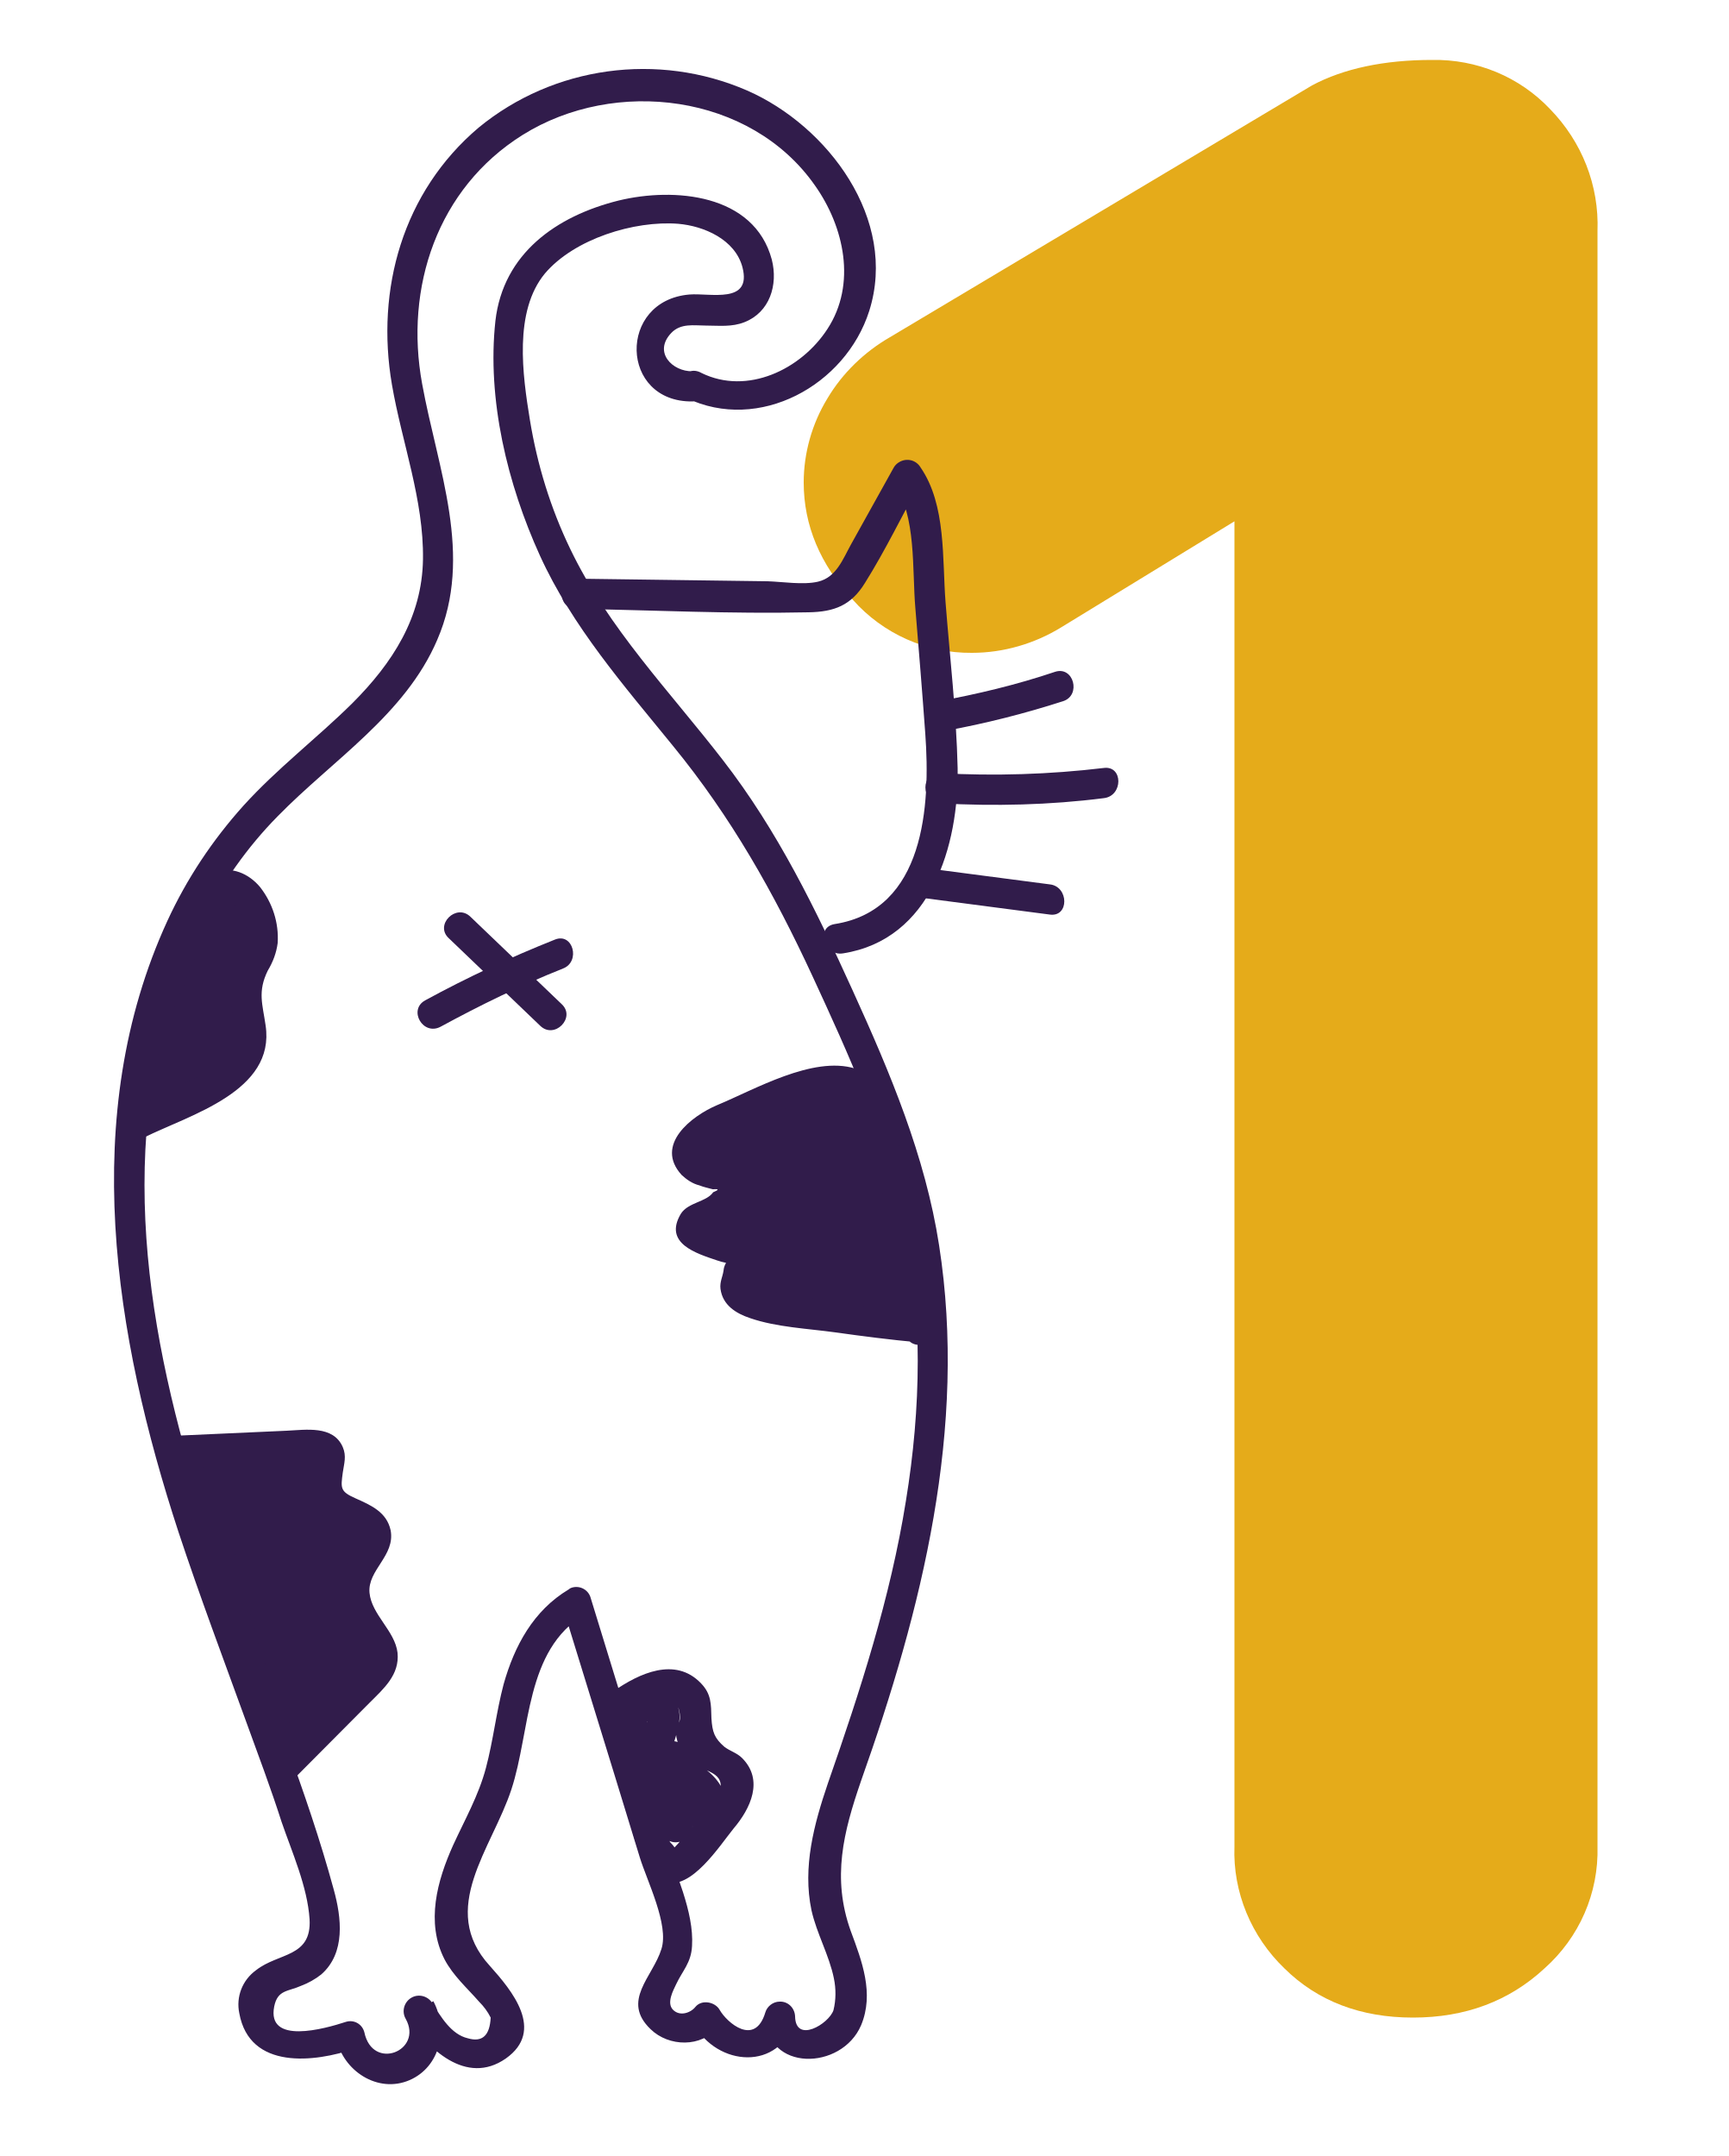
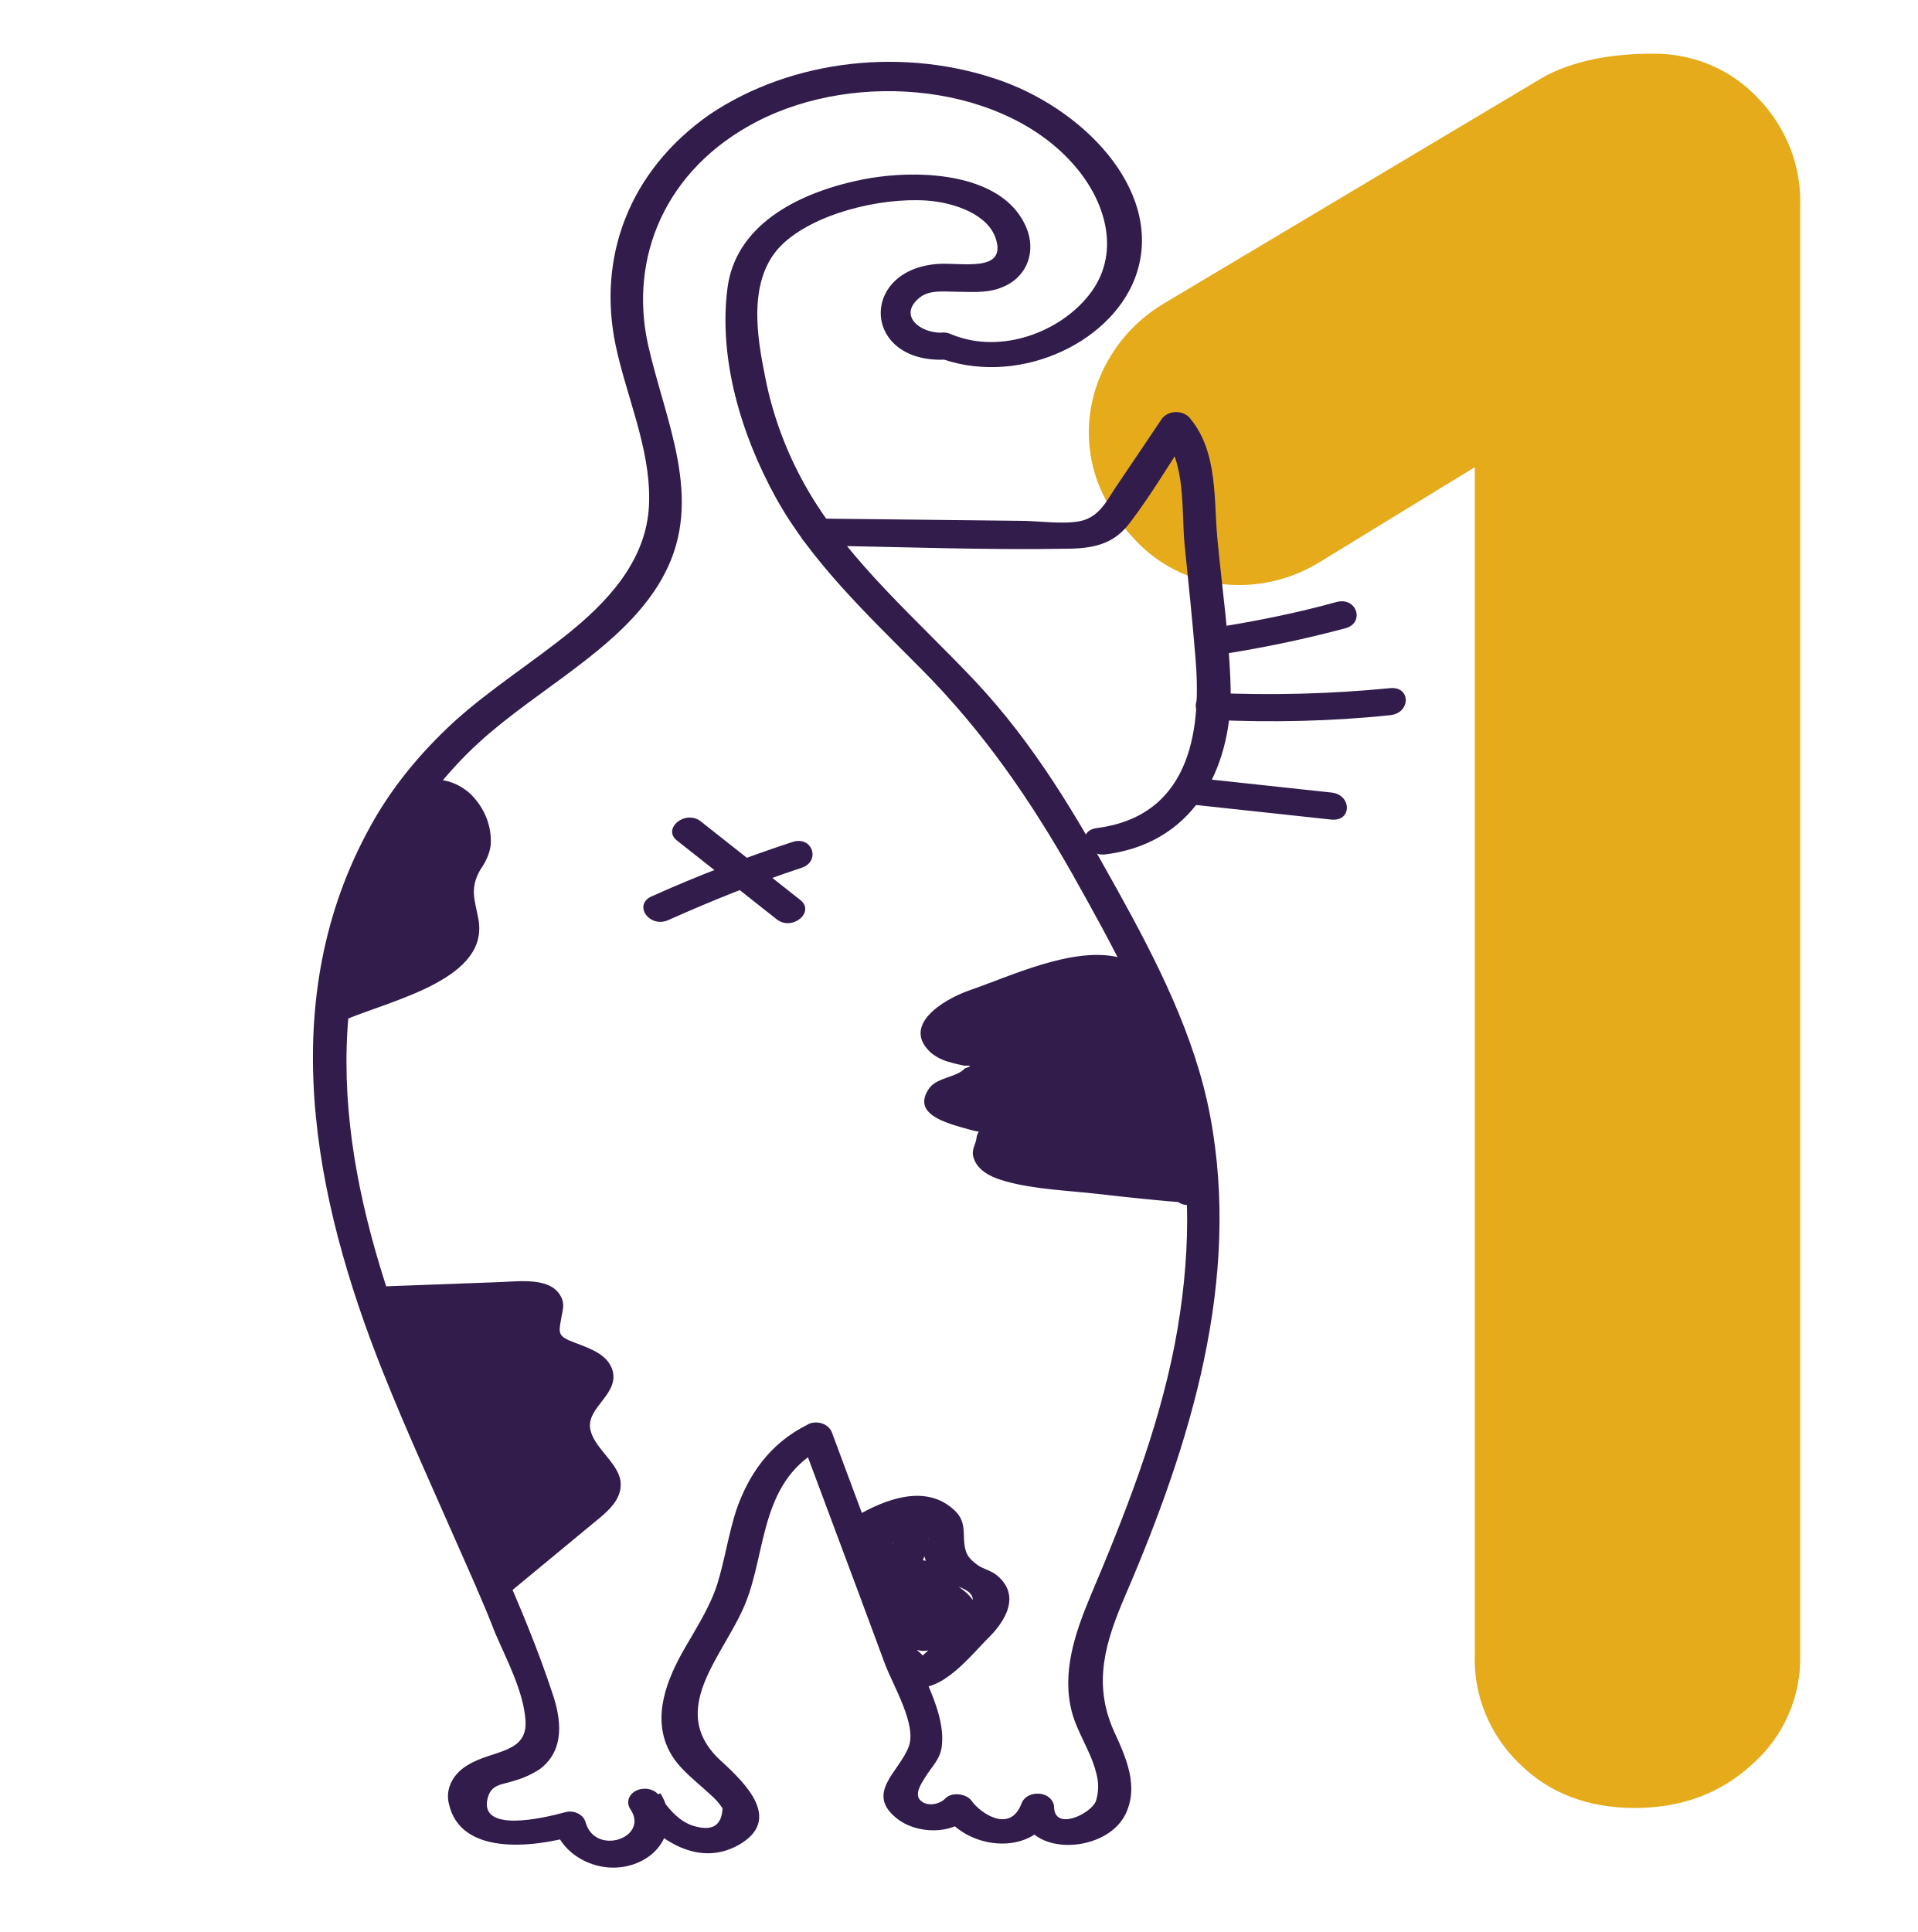
- <svg xmlns="http://www.w3.org/2000/svg" version="1.1" id="Layer_1" x="0px" y="0px" viewBox="0 0 401 500" style="enable-background:new 0 0 401 500;" xml:space="preserve">
+ <svg xmlns="http://www.w3.org/2000/svg" version="1.1" id="Layer_1" x="0px" y="0px" viewBox="0 0 496.4 500" style="enable-background:new 0 0 496.4 500;" xml:space="preserve">
  <style type="text/css">
	.st0{fill:#E5AB1A;}
	.st1{fill:#311C4B;}
</style>
-   <path class="st0" d="M359.5,25.3c7.4,7.6,11.4,17.7,11,28.3v374.6c0.3,10.8-4.2,21.1-12.3,28.3c-8.2,7.6-18.4,11.4-30.5,11.4  c-12.1,0-22.1-3.8-29.8-11.4c-7.7-7.4-12-17.7-11.6-28.3V120.9l-40.2,24.6c-6.2,3.8-13.4,5.9-20.7,5.9c-10.5,0.1-20.6-4.4-27.6-12.3  c-7.6-8.2-11.4-17.3-11.4-27.2c0-6.8,1.9-13.6,5.5-19.5c3.5-5.9,8.6-10.8,14.5-14.2l97.9-58.4c7.3-3.9,16.7-5.9,27.8-5.9  C342.5,13.7,352.4,17.8,359.5,25.3z" />
-   <path class="st1" d="M159.2,92.3c16.8,8.1,36.9-2.9,42.4-20.2c6.7-21.2-9.6-42.9-28.3-51.1c-20.7-9-44.9-5.7-62.3,8.6  C93.4,44.5,87.1,67.1,90.9,89.2c2.3,13.4,7.4,26.7,7.2,40.5c-0.2,13.5-7.1,24.1-16.4,33.4c-8.2,8.1-17.4,15.1-25.2,23.7  c-7.2,8-13.2,17-17.7,26.8c-20.7,45.1-12.3,96.2,2.6,141.7c4.9,14.8,10.4,29.4,15.7,44c2.8,7.7,5.7,15.4,8.2,23.2  c2.4,7,6,15,6.5,22.6c0.5,8.9-7.2,7.7-12.4,11.8c-3.2,2.3-4.7,6.2-3.9,10c2.4,13.2,17.5,11.4,26.8,8.2l-4.3-2.4  c1.5,7.5,9.6,12.9,17,9.7c7.1-3.1,9-11.8,5.5-18.3l-6.1,3.6c4.7,7.4,13.7,16.1,22.9,9.7c9.2-6.5,1.4-15.8-3.7-21.5  c-12.1-13.2,0.5-27.2,5-40.9s3.1-32.3,17-40.6l-5.2-2.1l12.3,39.9l5.7,18.6c1.7,5.5,6.8,15.6,5,21.2c-2,6.5-9.4,12-2.5,18.6  c4.2,4.1,11.8,4.3,15.6-0.5l-5.6-0.7c5.5,9.9,19.9,11,23.5-1l-6.9-0.9c0.1,13.1,17.7,12.7,22.2,2.2c3.1-7.4,0.2-14.9-2.4-21.9  c-4.4-12.3-1.7-22.9,2.4-34.8c14.1-39.7,24.7-81.8,18.1-124.2c-3.2-20.7-11.4-40.1-20-59c-8.6-18.9-17.4-37.1-30.2-53.6  c-12.3-15.9-26.5-30.5-35.3-48.8c-4.6-9.5-7.7-19.6-9.4-30c-1.7-10.4-3.8-25.2,3.5-34c6.8-8,20.7-12.3,30.9-11.5  c5.9,0.5,13.2,3.6,14.9,10.1c2.2,8.6-7.5,5.9-12.3,6.3c-16.7,1.4-16.2,25,0.7,24.8c4.5-0.1,4.6-7.1,0-7s-9.2-4.4-4.9-8.9  c2.2-2.3,5.3-1.7,7.9-1.7c3.1,0,6.1,0.4,9.1-0.8c5.8-2.3,7.8-8.6,6.3-14.5c-4.1-15.3-22.7-16.8-35.5-13.7  c-14.5,3.6-26.8,12.3-28.6,27.9c-2,18.2,2.8,37.9,10.3,54.4c7.5,16.5,19.6,30.3,30.9,44.2c13.5,16.5,23.4,34.1,32.3,53.3  c8.5,18.4,16.9,36.8,21.2,56.8c4.5,21.4,4,43.6,0.5,65c-3.6,22.5-10.6,44-18.1,65.5c-3.2,9.4-5.9,19.4-3.8,29.4  c1.2,5.4,4.1,10.4,5.2,15.8c0.5,2.4,0.5,5-0.1,7.4c-1.1,3.2-8.8,7.8-8.9,1.4c-0.1-2-1.7-3.5-3.6-3.4c-1.5,0-2.9,1.1-3.3,2.5  c-2.4,8-8.9,2.4-10.6-0.6c-1-1.8-4.1-2.5-5.6-0.7c-1.1,1.4-3.6,2.3-5.2,0.7c-1.6-1.6,0.1-4.6,0.7-5.9c1.5-3.2,3.5-5,3.7-8.9  c0.5-8-4-17.1-6.3-24.7L137,370.6c-0.5-1.9-2.5-3-4.4-2.4c-0.3,0.1-0.5,0.2-0.7,0.4c-8.2,4.9-12.6,13.1-15.1,22  c-1.7,6.4-2.4,13-4.1,19.4c-1.7,6.4-4.9,12-7.6,17.9c-3.7,8.2-6.4,17.9-2,26.5c2,3.8,5.2,6.6,8,9.8c1.1,1.1,2,2.3,2.7,3.7  c-0.2,4.1-1.9,5.8-5.3,4.8c-3.9-0.9-6.3-5.1-8.2-8.1c-1-1.7-3.2-2.3-4.9-1.3c-1.7,1-2.3,3.2-1.3,4.9c4.1,7.4-7.7,12.2-9.6,3.1  c-0.5-1.9-2.4-3-4.3-2.4c-4.9,1.6-18.4,5.4-16.6-3.6c0.8-3.9,3.2-3.4,6.3-4.8c1.6-0.6,3.2-1.5,4.6-2.6c5.7-5,4.7-13.2,2.9-19.7  c-6.2-22.8-15.4-44.8-23.3-67c-14.7-41.3-26.8-85.4-17.1-129.3c4.4-19.6,13.2-38.2,27.4-52.6c12.8-13.1,29.6-23.6,37-40.9  c8.5-19.6,0.1-39.6-3.5-59.4c-4.1-22.3,3.5-45.3,23.3-57.7c21.4-13.4,52.9-9.6,67.8,11.7c6.8,9.6,9.7,22.9,2.9,33.3  c-6.1,9.4-18.6,15.4-29.2,10.2C158.7,84.2,155.2,90.3,159.2,92.3L159.2,92.3z" />
-   <path class="st1" d="M133.7,141.2c17.9,0.3,35.9,1.2,53.8,0.8c6-0.1,9.9-1.6,13.1-6.8c4.7-7.5,8.6-15.6,12.8-23.2h-6.1  c5.3,7.7,4.2,20,5,29.1c0.8,9.7,1.6,19.4,2.3,29.1c1.2,16.6-0.1,40.8-21,44.1c-4.5,0.7-2.6,7.5,1.9,6.8c20.5-3.2,26.9-25.1,26.6-43  c-0.3-12.8-1.8-25.7-2.8-38.4c-0.8-10,0.2-22.6-5.8-31.3c-1-1.7-3.2-2.3-5-1.2c-0.5,0.3-0.9,0.7-1.2,1.2l-9.9,17.8  c-1.9,3.4-3.4,7.7-7.7,8.7c-3.4,0.8-8.3,0-11.7-0.1l-44.4-0.6C129.1,134.2,129.1,141.2,133.7,141.2L133.7,141.2z" />
-   <path class="st1" d="M218,186.3c12.7,0.7,25.4,0.4,38-1.2c4.5-0.5,4.5-7.6,0-7c-12.6,1.5-25.3,1.9-38,1.2  C213.5,179,213.5,186.1,218,186.3z" />
-   <path class="st1" d="M219.2,169.5c9.3-1.7,18.4-4,27.4-6.9c4.2-1.4,2.4-8.2-1.9-6.8c-8.9,3-18.1,5.2-27.4,6.9  C212.8,163.6,214.7,170.3,219.2,169.5z" />
-   <path class="st1" d="M213.7,208.2l29.8,3.9c4.5,0.6,4.4-6.5,0-7l-29.8-3.9C209.2,200.6,209.2,207.7,213.7,208.2z" />
-   <path class="st1" d="M104.1,217.6l21.2,20.3c3.3,3.2,8.3-1.9,5-5l-21.2-20.3C105.8,209.4,100.7,214.5,104.1,217.6L104.1,217.6z" />
-   <path class="st1" d="M128.7,217.9c-10.3,4.1-20.4,8.8-30.1,14.1c-4,2.2-0.5,8.3,3.6,6.1c9.2-5,18.6-9.6,28.4-13.5  C134.7,223,132.9,216.2,128.7,217.9L128.7,217.9z" />
-   <path class="st1" d="M213.4,308.4c-1.8-4.9-0.5-10.3-0.8-15.6c-0.3-5.5-2.2-10.7-4-15.9l-5.7-15.7c-1.7-4.9-1.7-10.2-7.2-10.2  c-9.5,0-19.9,5.3-28.5,8.7c-2.3,0.7-4.4,2-6.1,3.7c-1.5,1.8-2.1,4.8-0.5,6.6c2.5,2.8,8.9,1.7,9.6,5.5c0.7,5-10.4,4.9-9.7,9.9  c0.6,5,11.5,2,12,7c0.2,2-1.9,3.7-2,5.7c-0.1,2.8,3.4,4.2,6.2,4.8c12,2.2,24,3.9,36.1,5.1" />
-   <path class="st1" d="M216.8,307.4c-1.6-5.9-0.2-11.9-1-17.8c-0.9-6.5-3.4-12.7-5.7-18.8c-2-5.5-3.4-11.4-5.7-16.8  c-0.9-3-3.2-5.2-6.1-6.2c-9.8-3-23.3,4.9-32,8.5c-5.9,2.5-14.6,9.2-8.2,16.2c1.2,1.1,2.5,2,4.1,2.4c1,0.4,2,0.6,3.1,0.9  c1.5-0.1,1.5,0.1,0.1,0.7c-1.6,2.3-5.8,2.3-7.5,5c-4.1,6.9,3.7,9.2,8.4,10.8c3.2,1.1,1.8-0.3,1.5,2.4c-0.2,1.4-0.9,2.6-0.7,4.2  c0.5,3.8,3.6,5.7,6.9,6.8c6.1,2.1,13.3,2.4,19.8,3.3c6.4,0.9,12.7,1.7,19.1,2.3c4.5,0.5,4.5-6.6,0-7c-10.9-1.2-21.8-2.5-32.6-4.5  c-2.1-0.4-5-0.3-5.7-2.8c0,0.2,1.3-3.6,1.3-3.7c0.3-1.9-0.5-3.9-1.8-5.2c-1.6-1.6-3.9-2-5.9-2.5c-3.2-0.8-4.7,0.3-1.6-1.8  c3.4-2.3,8.2-3.9,7-9.2c-0.5-2.2-2.2-4-4.2-4.8c-0.9-0.5-3.2-0.5-3.8-1.2l0.2-4.3c1.4-0.7,3-1.4,4.5-2c4.9-2.1,22.3-11.5,27.1-6.8  c1.9,1.8,3.2,9.6,4.1,12c1.6,4.6,3.3,9.2,4.9,13.8c1.8,4.8,2.7,9.9,2.6,15c-0.1,4.6-0.3,8.6,1,13.1  C211.1,313.8,218,311.9,216.8,307.4L216.8,307.4z" />
-   <path class="st1" d="M31.1,260.9c-0.6-9.2,2.3-18.4,5.7-26.9c2-5.2,4.2-10.5,6.6-15.6c1.4-3.2,3.8-11.6,7.3-12.9  c7.6-2.8,12.2,10.5,9.6,15.8c-1,2-2.5,3.6-3.2,5.7c-1.6,5,2.3,10.4,1.3,15.6c-1,5.2-6.2,8.2-10.9,10.5l-15.7,7.7" />
-   <path class="st1" d="M34.6,260.9c-0.5-12.7,4.8-24.9,9.7-36.3c1.7-3.8,3.1-7.7,4.9-11.5c2.4-5.2,6-4.4,7.6,1  c1.4,4.9-1.3,6.9-2.8,11.1c-1.4,3.6-0.6,6.8,0,10.5c1.4,7.8-1.7,10.8-8.5,14.3c-5.1,2.6-10.5,5.1-15.7,7.7c-4.1,2-0.5,8.1,3.6,6.1  c10.7-5.3,30.5-10.7,28.2-26c-0.7-4.9-1.9-7.8,0.5-12.7c1.2-2,2-4.1,2.3-6.4c0.3-4.7-1.2-9.3-4.1-13c-2.6-3.1-6.6-4.9-10.6-3.4  c-4.7,1.7-6.6,7.2-8.2,11.4c-6.1,15.3-14.4,30.5-13.9,47.4C27.7,265.5,34.8,265.5,34.6,260.9L34.6,260.9z" />
-   <path class="st1" d="M146,398.1c2.3-1.6,11.4-7.8,11.7,0c0.1,1.8-1.2,2.8-0.8,4.9c0.5,2.5,2,4.7,4.1,6c3.2,2.3,7.9,2,5.5,8  c-1,2.3-4.1,4.7-5.8,6.5c-0.7,0.7-4.5,5.7-5.5,5.9c1.9,0.4,2-0.4,0.2-2.2c-0.7-1.5-1.4-3.1-1.8-4.7c-1.6-5.5-2.7-11.1-3.2-16.8  c0,0-0.6-6.7-0.3-6.5c0,0-1.6,5.6-1.7,6c-1.5,7.7,0.9,15,5.8,21c1.4,1.4,3.6,1.4,5,0c0.2-0.2,0.4-0.5,0.5-0.7  c2.5-4.7,3.2-10.2,1.7-15.2l-4.3,4.4c1.7,0,3.2,1.2,3.6,2.8l4.9,1.3l-6.8-13.2c-2.1-4.1-8.1-0.5-6.1,3.6l3.9,7.9  c2,4.1,8.1,0.5,6.1-3.6l-3.9-7.9l-6.1,3.6l6.8,13.2c1,1.7,3.2,2.3,4.9,1.3c8.1-5.4,1.7-13.5-5.3-15.7c-1.9-0.5-3.9,0.6-4.3,2.5  c-0.2,0.6-0.2,1.3,0,1.8c1,3.2,0.6,6.8-1,9.8l5.6-0.7c-4.2-5.1-4.9-10.8-3.2-16.9c0.7-2.6,1.9-5.3,1.2-8.1  c-1.3-5.3-7.5-6.7-11.4-3.2c-5.4,4.8-2.4,14.9-1.4,20.9s2.8,19.9,9.6,22.3c6,2.2,12.8-8.5,15.9-12.3c4-4.7,7.1-11.3,2-16.4  c-1.2-1.2-2.8-1.6-4.1-2.6c-2.3-2-2.8-3.4-3-6.6c-0.1-3.3,0-5.6-2.4-8.1c-6-6.3-14.4-2.3-20.3,1.8  C138.8,394.7,142.3,400.8,146,398.1L146,398.1z" />
-   <path class="st1" d="M67.1,406.7C53,386.2,54.6,357.9,41,337l-1-0.1l31.9-1.4c1.3-0.2,2.5,0.1,3.6,0.7c2.8,2.3-1.1,6.7-0.4,10.2  c1.1,5,10,4.1,11.8,8.9c1.5,4.2-4,7.8-4.8,12.3c-1.3,6.9,9.1,13.2,5.9,19.6c-0.5,1-1.3,1.9-2.1,2.6l-21,21.1" />
-   <path class="st1" d="M70.2,404.9C61.7,392,59,377.1,55.1,362.4c-1.6-6.3-3.8-12.5-6.4-18.6c-1.9-4.1-3.6-10.1-8.7-10.5v7l21.3-0.9  c1.7-0.1,9.5-1.4,10.6-0.5c1.4,1.2,0.1,2.4-0.2,4.9c-0.5,2.6,0.5,5.3,2.3,7.2c2.3,2.4,9.6,3,9.4,7c-0.2,1.8-3,4.3-3.7,6  c-0.7,1.5-1.1,3.2-1.1,4.9c0,3.2,1.7,6.2,3.3,8.9c0.9,1.5,3.2,4.1,3.2,6c0,3.2-5.3,6.9-7.3,9l-15.2,15.3c-3.2,3.2,1.8,8.2,5,5  l18.1-18.2c3.3-3.3,7-6.5,6.5-11.6c-0.6-5.1-6-8.8-6.5-13.9c-0.5-5.3,6-8.6,4.9-14.5c-0.9-4.2-4.5-5.8-8.1-7.4s-3.5-2.3-3-6  c0.3-2.1,0.9-3.8,0-5.9c-2.2-5.1-8.6-4-13-3.8l-26.6,1.2c-4.6,0.2-4.5,6.7,0,7l1,0.1l-3.1-1.7c13.4,21.4,12.2,48.5,26.1,69.7  C66.5,412.2,72.6,408.7,70.2,404.9L70.2,404.9z" />
+   <path class="st0" d="M454.9,25.3c7.4,7.6,11.4,17.7,11,28.3v374.6c0.3,10.8-4.2,21.1-12.3,28.3c-8.2,7.6-18.4,11.4-30.5,11.4  c-12.1,0-22.1-3.8-29.8-11.4c-7.7-7.4-12-17.7-11.6-28.3V120.9l-40.2,24.6c-6.2,3.8-13.4,5.9-20.7,5.9c-10.5,0.1-20.6-4.4-27.6-12.3  c-7.6-8.2-11.4-17.3-11.4-27.2c0-6.8,1.9-13.6,5.5-19.5c3.5-5.9,8.6-10.8,14.5-14.2l97.9-58.4c7.3-3.9,16.7-5.9,27.8-5.9  C437.9,13.7,447.8,17.8,454.9,25.3z" />
+   <path class="st1" d="M242.2,92.3c20.3,8.1,44.8-2.9,51.5-20.2c8.1-21.2-11.7-42.9-34.3-51.1c-25.1-9-54.4-5.7-75.7,8.6  c-21.3,14.9-29,37.4-24.4,59.6c2.8,13.4,9,26.7,8.7,40.5c-0.2,13.5-8.6,24.1-19.9,33.4c-9.9,8.1-21.1,15.1-30.6,23.7  c-8.7,8-16.1,17-21.5,26.8c-25.1,45.1-15,96.2,3.2,141.7c5.9,14.8,12.6,29.4,19,44c3.4,7.7,6.9,15.4,9.9,23.2c3,7,7.3,15,7.9,22.6  c0.7,8.9-8.7,7.7-15.1,11.8c-3.8,2.3-5.7,6.2-4.7,10c3,13.2,21.2,11.4,32.5,8.2l-5.2-2.4c1.9,7.5,11.7,12.9,20.7,9.7  c8.6-3.1,10.9-11.8,6.7-18.3l-7.4,3.6c5.7,7.4,16.6,16.1,27.8,9.7c11.2-6.5,1.7-15.8-4.5-21.5c-14.7-13.2,0.5-27.2,6.1-40.9  s3.7-32.3,20.7-40.6l-6.3-2.1l14.9,39.9l6.9,18.6c2.1,5.5,8.2,15.6,6.1,21.2c-2.4,6.5-11.4,12-3.1,18.6c5.1,4.1,14.3,4.3,18.9-0.5  l-6.8-0.7c6.7,9.9,24.2,11,28.5-1l-8.4-0.9c0.1,13.1,21.5,12.7,26.9,2.2c3.7-7.4,0.2-14.9-3-21.9c-5.4-12.3-2.1-22.9,3-34.8  c17.1-39.7,30-81.8,22-124.2c-3.9-20.7-13.8-40.1-24.3-59s-21.1-37.1-36.6-53.6c-15-15.9-32.1-30.5-42.9-48.8  c-5.6-9.5-9.4-19.6-11.4-30c-2.1-10.4-4.6-25.2,4.3-34c8.2-8,25.1-12.3,37.5-11.5c7.2,0.5,16.1,3.6,18,10.1c2.6,8.6-9.1,5.9-15,6.3  c-20.2,1.4-19.7,25,0.9,24.8c5.5-0.1,5.6-7.1,0-7c-5.6,0.1-11.2-4.4-5.9-8.9c2.6-2.3,6.5-1.7,9.6-1.7c3.7,0,7.4,0.4,11-0.8  c7-2.3,9.5-8.6,7.7-14.5c-5-15.3-27.6-16.8-43.1-13.7c-17.6,3.6-32.6,12.3-34.7,27.9c-2.4,18.2,3.4,37.9,12.5,54.4  c9.1,16.5,23.7,30.3,37.5,44.2c16.4,16.5,28.4,34.1,39.3,53.3c10.3,18.4,20.6,36.8,25.7,56.8c5.5,21.4,4.8,43.6,0.7,65  c-4.4,22.5-12.9,44-22,65.5c-3.9,9.4-7.2,19.4-4.6,29.4c1.4,5.4,5,10.4,6.3,15.8c0.7,2.4,0.7,5-0.1,7.4c-1.3,3.2-10.7,7.8-10.8,1.4  c-0.1-2-2.1-3.5-4.4-3.4c-1.9,0-3.5,1.1-4,2.5c-3,8-10.8,2.4-12.9-0.6c-1.2-1.8-5-2.5-6.8-0.7c-1.3,1.4-4.4,2.3-6.3,0.7  c-2-1.6,0.1-4.6,0.9-5.9c1.9-3.2,4.3-5,4.5-8.9c0.7-8-4.8-17.1-7.7-24.7l-20.8-55.9c-0.7-1.9-3.1-3-5.4-2.4  c-0.3,0.1-0.7,0.2-0.9,0.4c-9.9,4.9-15.3,13.1-18.4,22c-2.1,6.4-3,13-5,19.4c-2.1,6.4-5.9,12-9.2,17.9c-4.5,8.2-7.8,17.9-2.4,26.5  c2.4,3.8,6.3,6.6,9.7,9.8c1.3,1.1,2.4,2.3,3.3,3.7c-0.2,4.1-2.3,5.8-6.5,4.8c-4.7-0.9-7.7-5.1-9.9-8.1c-1.2-1.7-3.8-2.3-5.9-1.3  s-2.7,3.2-1.5,4.9c4.9,7.4-9.4,12.2-11.7,3.1c-0.7-1.9-3-3-5.2-2.4c-5.9,1.6-22.3,5.4-20.1-3.6c1-3.9,3.8-3.4,7.7-4.8  c2-0.6,3.8-1.5,5.6-2.6c6.9-5,5.7-13.2,3.5-19.7c-7.5-22.8-18.7-44.8-28.3-67c-17.8-41.3-32.6-85.4-20.8-129.3  c5.4-19.6,16.1-38.2,33.2-52.6c15.5-13.1,35.9-23.6,44.9-40.9c10.3-19.6,0.1-39.6-4.3-59.4c-4.9-22.3,4.3-45.3,28.3-57.7  c26-13.4,64.2-9.6,82.3,11.7c8.2,9.6,11.8,22.9,3.5,33.3c-7.4,9.4-22.5,15.4-35.4,10.2C241.5,84.2,237.3,90.3,242.2,92.3L242.2,92.3  z" />
+   <path class="st1" d="M211.3,141.2c21.8,0.3,43.6,1.2,65.3,0.8c7.3-0.1,12-1.6,15.9-6.8c5.7-7.5,10.4-15.6,15.5-23.2h-7.4  c6.5,7.7,5.1,20,6,29.1c1,9.7,2,19.4,2.8,29.1c1.4,16.6-0.1,40.8-25.5,44.1c-5.5,0.7-3.2,7.5,2.3,6.8c24.8-3.2,32.7-25.1,32.3-43  c-0.3-12.8-2.2-25.7-3.4-38.4c-1-10,0.2-22.6-7-31.3c-1.2-1.7-3.9-2.3-6-1.2c-0.5,0.3-1.1,0.7-1.4,1.2l-12,17.8  c-2.3,3.4-4.2,7.7-9.3,8.7c-4.2,0.8-10.1,0-14.2-0.1l-53.9-0.6C205.7,134.2,205.7,141.2,211.3,141.2L211.3,141.2z" />
+   <path class="st1" d="M313.6,186.3c15.4,0.7,30.8,0.4,46.1-1.2c5.5-0.5,5.5-7.6,0-7c-15.3,1.5-30.7,1.9-46.1,1.2  C308.1,179,308.1,186.1,313.6,186.3z" />
+   <path class="st1" d="M315,169.5c11.3-1.7,22.3-4,33.2-6.9c5.1-1.4,3-8.2-2.3-6.8c-10.8,3-22,5.2-33.2,6.9  C307.3,163.6,309.6,170.3,315,169.5z" />
+   <path class="st1" d="M308.3,208.2l36.2,3.9c5.5,0.6,5.4-6.5,0-7l-36.2-3.9C302.9,200.6,302.9,207.7,308.3,208.2z" />
+   <path class="st1" d="M175.3,217.6l25.7,20.3c4,3.2,10.1-1.9,6.1-5l-25.7-20.3C177.4,209.4,171.2,214.5,175.3,217.6L175.3,217.6z" />
+   <path class="st1" d="M205.1,217.9c-12.5,4.1-24.7,8.8-36.5,14.1c-4.8,2.2-0.5,8.3,4.4,6.1c11.2-5,22.6-9.6,34.4-13.5  C212.5,223,210.3,216.2,205.1,217.9L205.1,217.9z" />
+   <path class="st1" d="M307.9,308.4c-2.2-4.9-0.7-10.3-1-15.6c-0.3-5.5-2.6-10.7-4.8-15.9l-6.9-15.7c-2.1-4.9-2.1-10.2-8.7-10.2  c-11.5,0-24.2,5.3-34.5,8.7c-2.8,0.7-5.4,2-7.4,3.7c-1.9,1.8-2.5,4.8-0.5,6.6c3.1,2.8,10.8,1.7,11.6,5.5c0.9,5-12.6,4.9-11.8,9.9  s14,2,14.5,7c0.2,2-2.3,3.7-2.4,5.7c-0.1,2.8,4.2,4.2,7.5,4.8c14.5,2.2,29.1,3.9,43.8,5.1" />
+   <path class="st1" d="M312.1,307.4c-2-5.9-0.2-11.9-1.2-17.8c-1.1-6.5-4.2-12.7-6.9-18.8c-2.4-5.5-4.2-11.4-6.9-16.8  c-1.1-3-3.8-5.2-7.4-6.2c-11.9-3-28.3,4.9-38.8,8.5c-7.1,2.5-17.7,9.2-9.9,16.2c1.4,1.1,3.1,2,4.9,2.4c1.2,0.4,2.4,0.6,3.7,0.9  c1.9-0.1,1.9,0.1,0.1,0.7c-2,2.3-7,2.3-9.1,5c-5,6.9,4.5,9.2,10.2,10.8c3.8,1.1,2.2-0.3,1.9,2.4c-0.2,1.4-1.1,2.6-0.9,4.2  c0.7,3.8,4.4,5.7,8.4,6.8c7.4,2.1,16.2,2.4,24.1,3.3c7.8,0.9,15.4,1.7,23.2,2.3c5.5,0.5,5.5-6.6,0-7c-13.2-1.2-26.5-2.5-39.6-4.5  c-2.5-0.4-6-0.3-6.9-2.8c0,0.2,1.5-3.6,1.5-3.7c0.3-1.9-0.5-3.9-2.2-5.2c-2-1.6-4.7-2-7.2-2.5c-3.8-0.8-5.7,0.3-2-1.8  c4.2-2.3,9.9-3.9,8.5-9.2c-0.7-2.2-2.6-4-5.1-4.8c-1.1-0.5-3.9-0.5-4.6-1.2l0.2-4.3c1.7-0.7,3.6-1.4,5.5-2c5.9-2.1,27-11.5,32.9-6.8  c2.3,1.8,3.8,9.6,4.9,12c2,4.6,4,9.2,5.9,13.8c2.2,4.8,3.3,9.9,3.2,15c-0.1,4.6-0.3,8.6,1.2,13.1  C305.2,313.8,313.5,311.9,312.1,307.4L312.1,307.4z" />
+   <path class="st1" d="M86.7,260.9c-0.8-9.2,2.8-18.4,6.9-26.9c2.4-5.2,5.1-10.5,8-15.6c1.7-3.2,4.6-11.6,8.9-12.9  c9.2-2.8,14.8,10.5,11.7,15.8c-1.2,2-3.1,3.6-3.8,5.7c-2,5,2.7,10.4,1.5,15.6c-1.2,5.2-7.5,8.2-13.2,10.5l-19,7.7" />
+   <path class="st1" d="M91,260.9c-0.5-12.7,5.8-24.9,11.8-36.3c2.1-3.8,3.7-7.7,5.9-11.5c3-5.2,7.3-4.4,9.2,1  c1.7,4.9-1.5,6.9-3.4,11.1c-1.7,3.6-0.8,6.8,0,10.5c1.7,7.8-2.1,10.8-10.3,14.3c-6.2,2.6-12.7,5.1-19,7.7c-4.9,2-0.7,8.1,4.4,6.1  c13-5.3,37.1-10.7,34.2-26c-0.9-4.9-2.3-7.8,0.5-12.7c1.4-2,2.4-4.1,2.7-6.4c0.3-4.7-1.4-9.3-5-13c-3.2-3.1-8-4.9-12.9-3.4  c-5.7,1.7-8,7.2-9.9,11.4c-7.4,15.3-17.5,30.5-16.8,47.4C82.6,265.5,91.2,265.5,91,260.9L91,260.9z" />
+   <path class="st1" d="M226.1,398.1c2.7-1.6,13.8-7.8,14.2,0c0.1,1.8-1.4,2.8-1,4.9c0.7,2.5,2.4,4.7,5,6c3.8,2.3,9.6,2,6.7,8  c-1.2,2.3-4.9,4.7-7,6.5c-0.9,0.7-5.5,5.7-6.7,5.9c2.3,0.4,2.4-0.4,0.2-2.2c-0.9-1.5-1.6-3.1-2.2-4.7c-2-5.5-3.3-11.1-3.9-16.8  c0,0-0.8-6.7-0.3-6.5c0,0-2,5.6-2.1,6c-1.9,7.7,1.1,15,7,21c1.6,1.4,4.4,1.4,6.1,0c0.2-0.2,0.4-0.5,0.7-0.7  c3.1-4.7,3.8-10.2,2.1-15.2l-5.2,4.4c2.1,0,3.9,1.2,4.4,2.8l5.9,1.3l-8.2-13.2c-2.5-4.1-9.8-0.5-7.4,3.6l4.7,7.9  c2.4,4.1,9.8,0.5,7.4-3.6l-4.7-7.9l-7.4,3.6l8.2,13.2c1.2,1.7,3.8,2.3,5.9,1.3c9.8-5.4,2.1-13.5-6.5-15.7c-2.3-0.5-4.7,0.6-5.2,2.5  c-0.2,0.6-0.2,1.3,0,1.8c1.2,3.2,0.8,6.8-1.2,9.8l6.8-0.7c-5.1-5.1-5.9-10.8-3.8-16.9c0.9-2.6,2.3-5.3,1.4-8.1  c-1.5-5.3-9.1-6.7-13.8-3.2c-6.6,4.8-3,14.9-1.7,20.9s3.4,19.9,11.7,22.3c7.3,2.2,15.5-8.5,19.4-12.3c4.8-4.7,8.6-11.3,2.4-16.4  c-1.4-1.2-3.4-1.6-4.9-2.6c-2.8-2-3.4-3.4-3.6-6.6c-0.1-3.3,0-5.6-3-8.1c-7.3-6.3-17.5-2.3-24.6,1.8  C217.4,394.7,221.6,400.8,226.1,398.1L226.1,398.1z" />
+   <path class="st1" d="M130.5,406.7c-17.2-20.5-15.2-48.8-31.7-69.7l-1.2-0.1l38.7-1.4c1.5-0.2,3.1,0.1,4.4,0.7  c3.4,2.3-1.3,6.7-0.4,10.2c1.3,5,12.1,4.1,14.3,8.9c1.9,4.2-4.8,7.8-5.8,12.3c-1.5,6.9,11,13.2,7.2,19.6c-0.7,1-1.5,1.9-2.5,2.6  l-25.5,21.1" />
+   <path class="st1" d="M134.2,404.9c-10.3-12.9-13.6-27.8-18.4-42.5c-2-6.3-4.6-12.5-7.8-18.6c-2.3-4.1-4.4-10.1-10.6-10.5v7l25.8-0.9  c2.1-0.1,11.5-1.4,12.9-0.5c1.7,1.2,0.1,2.4-0.2,4.9c-0.5,2.6,0.5,5.3,2.7,7.2c2.8,2.4,11.7,3,11.4,7c-0.2,1.8-3.6,4.3-4.5,6  c-0.9,1.5-1.3,3.2-1.3,4.9c0,3.2,2.1,6.2,4,8.9c1.1,1.5,3.9,4.1,3.8,6c0,3.2-6.5,6.9-8.9,9l-18.5,15.3c-3.9,3.2,2.2,8.2,6.1,5  l22-18.2c4-3.3,8.5-6.5,7.9-11.6c-0.8-5.1-7.3-8.8-7.9-13.9c-0.5-5.3,7.3-8.6,5.9-14.5c-1.1-4.2-5.5-5.8-9.8-7.4s-4.3-2.3-3.6-6  c0.3-2.1,1.1-3.8,0-5.9c-2.6-5.1-10.5-4-15.7-3.8l-32.3,1.2c-5.6,0.2-5.5,6.7,0,7l1.2,0.1l-3.7-1.7c16.3,21.4,14.8,48.5,31.7,69.7  C129.7,412.2,137.1,408.7,134.2,404.9L134.2,404.9z" />
</svg>
